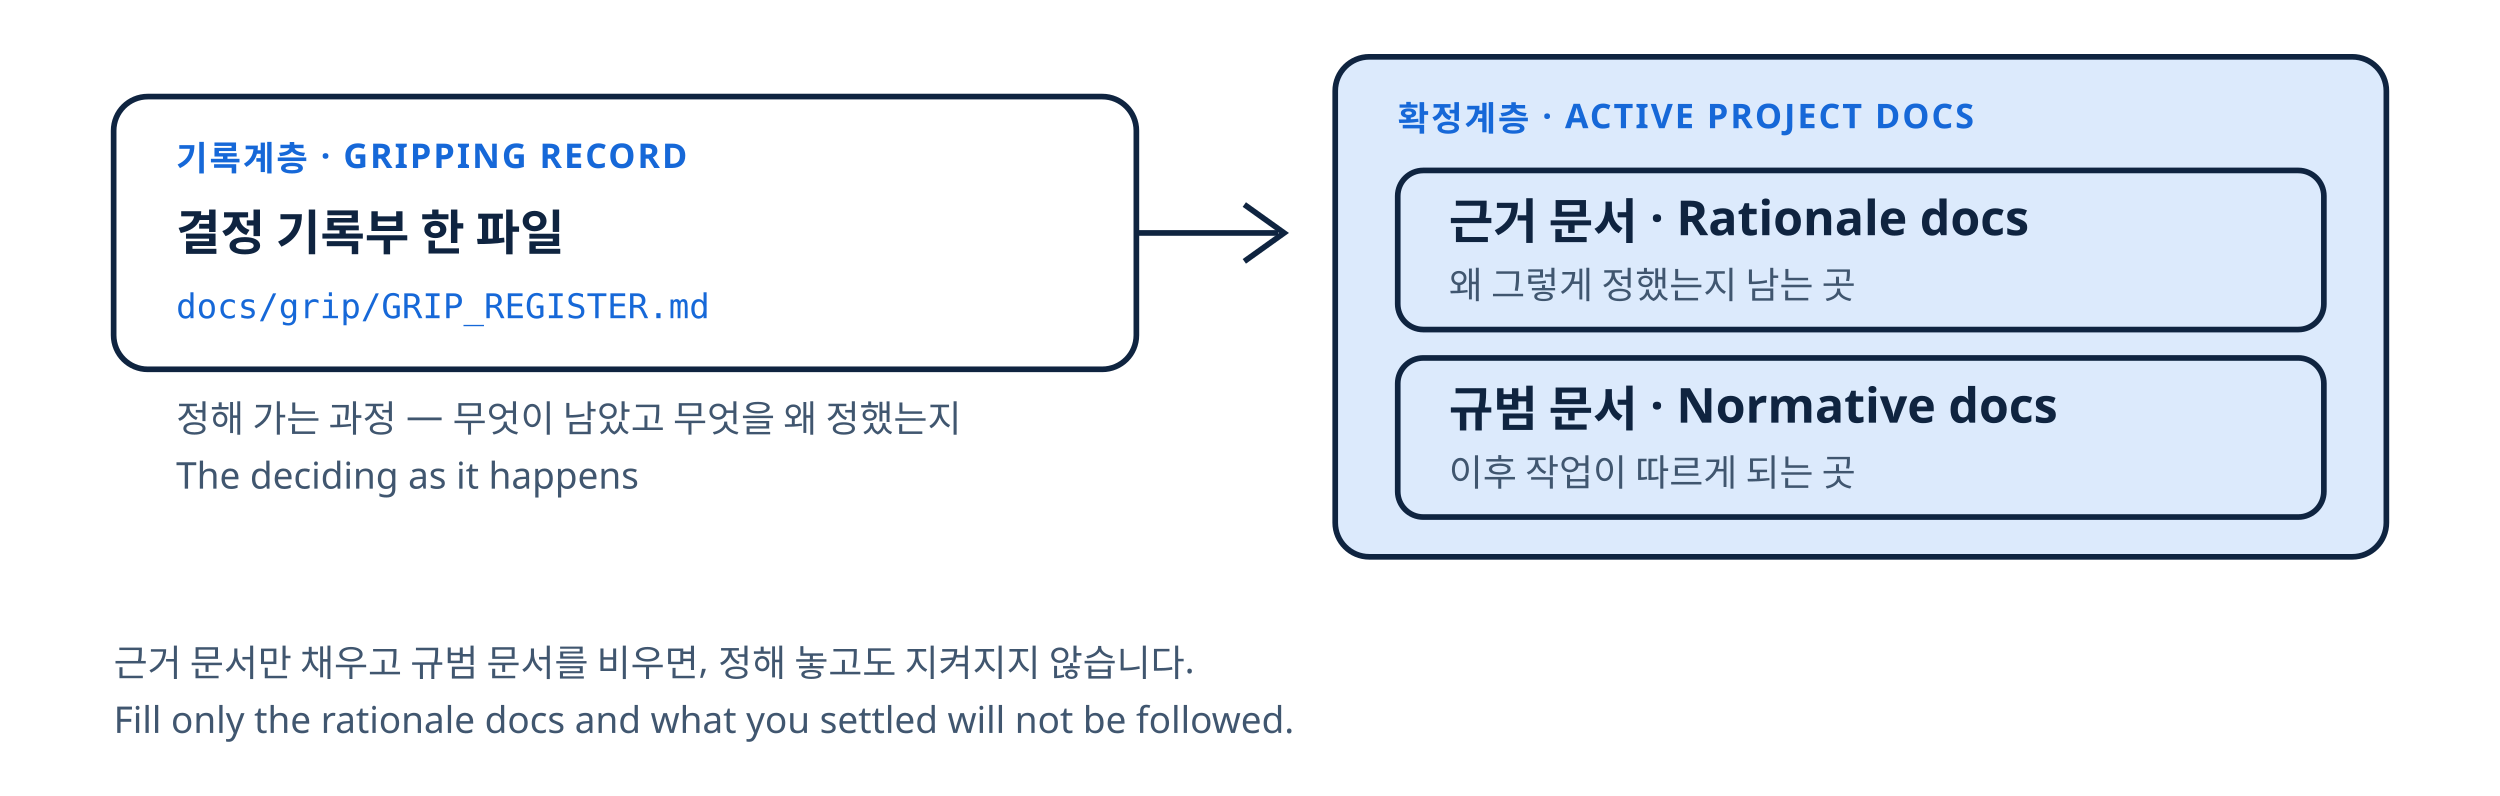
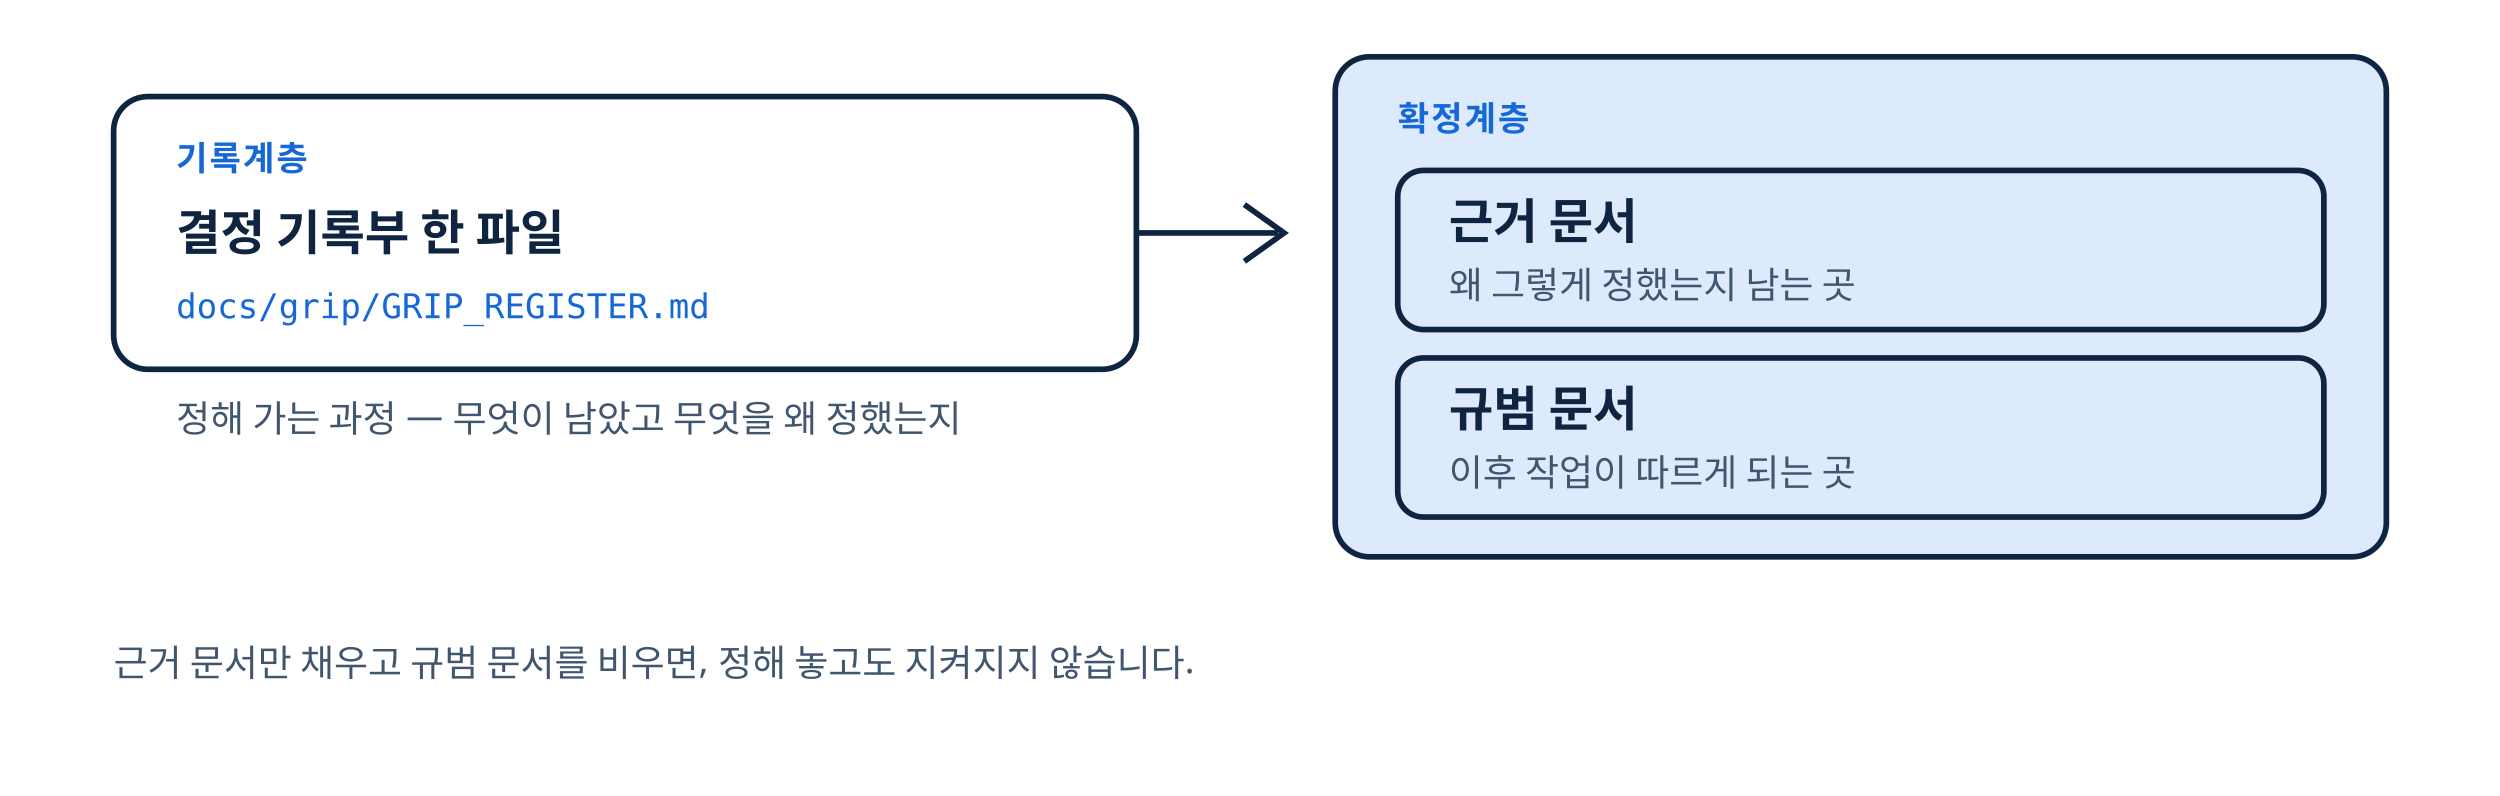
<svg xmlns="http://www.w3.org/2000/svg" viewBox="0 0 880 280" width="880" height="280" role="img" aria-label="Two layers">
  <style>
    .ln { fill: none; stroke: #0f2440; stroke-width: 2; }
    .fill { fill: #dceafc; }
    .t { font-family: "Pretendard","Noto Sans KR",system-ui,sans-serif; fill: #0f2440; }
    .h { font-size: 17px; font-weight: 700; }
    .s { font-size: 13px; fill: #40566f; }
    .m { font-family: "D2Coding","SFMono-Regular",Menlo,monospace; font-size: 12px; fill: #1668d8; }
    .k { font-size: 12px; fill: #1668d8; font-weight: 700; letter-spacing: .06em; }
  </style>
  <rect class="ln" x="40" y="34" width="360" height="96" rx="12" />
-   <text class="t k" x="62" y="60">기록계층 · GRIPPING RECORD</text>
+   <text class="t k" x="62" y="60">기록계층</text>
  <text class="t h" x="62" y="88">결정 기록부 한 파일</text>
  <text class="t m" x="62" y="112">docs/grip/GRIP_REGISTER.md</text>
  <text class="t s" x="62" y="152">정해 가는 과정 — 무엇이 남았고 무엇을 왜 정했는지</text>
-   <text class="t s" x="62" y="172">The deciding as it happens</text>
  <path class="ln" d="M400 82 h50" />
  <path class="ln" d="M438 72 l14 10 l-14 10" />
  <rect class="fill" x="470" y="20" width="370" height="176" rx="12" />
  <rect class="ln" x="470" y="20" width="370" height="176" rx="12" />
-   <text class="t k" x="492" y="46">확정계층 · ACTIVE PROJECT DOCS</text>
+   <text class="t k" x="492" y="46">확정계층</text>
  <rect class="ln" x="492" y="60" width="326" height="56" rx="9" />
-   <text class="t h" x="510" y="84">근거 문서 · Rationale docs</text>
+   <text class="t h" x="510" y="84">근거 문서</text>
  <text class="t s" x="510" y="105">왜 그렇게 정했는지 남는 곳</text>
  <rect class="ln" x="492" y="126" width="326" height="56" rx="9" />
-   <text class="t h" x="510" y="150">규범 문서 · Normative docs</text>
+   <text class="t h" x="510" y="150">규범 문서</text>
  <text class="t s" x="510" y="171">이후 작업이 따르게 되는 곳</text>
  <text class="t s" x="40" y="238">근거 문서만 채우고 규범 문서를 비우면, 정해 놓고도 지켜지지 않습니다.</text>
-   <text class="t s" x="40" y="258">Fill only the rationale docs and what you settled will not be followed.</text>
</svg>
